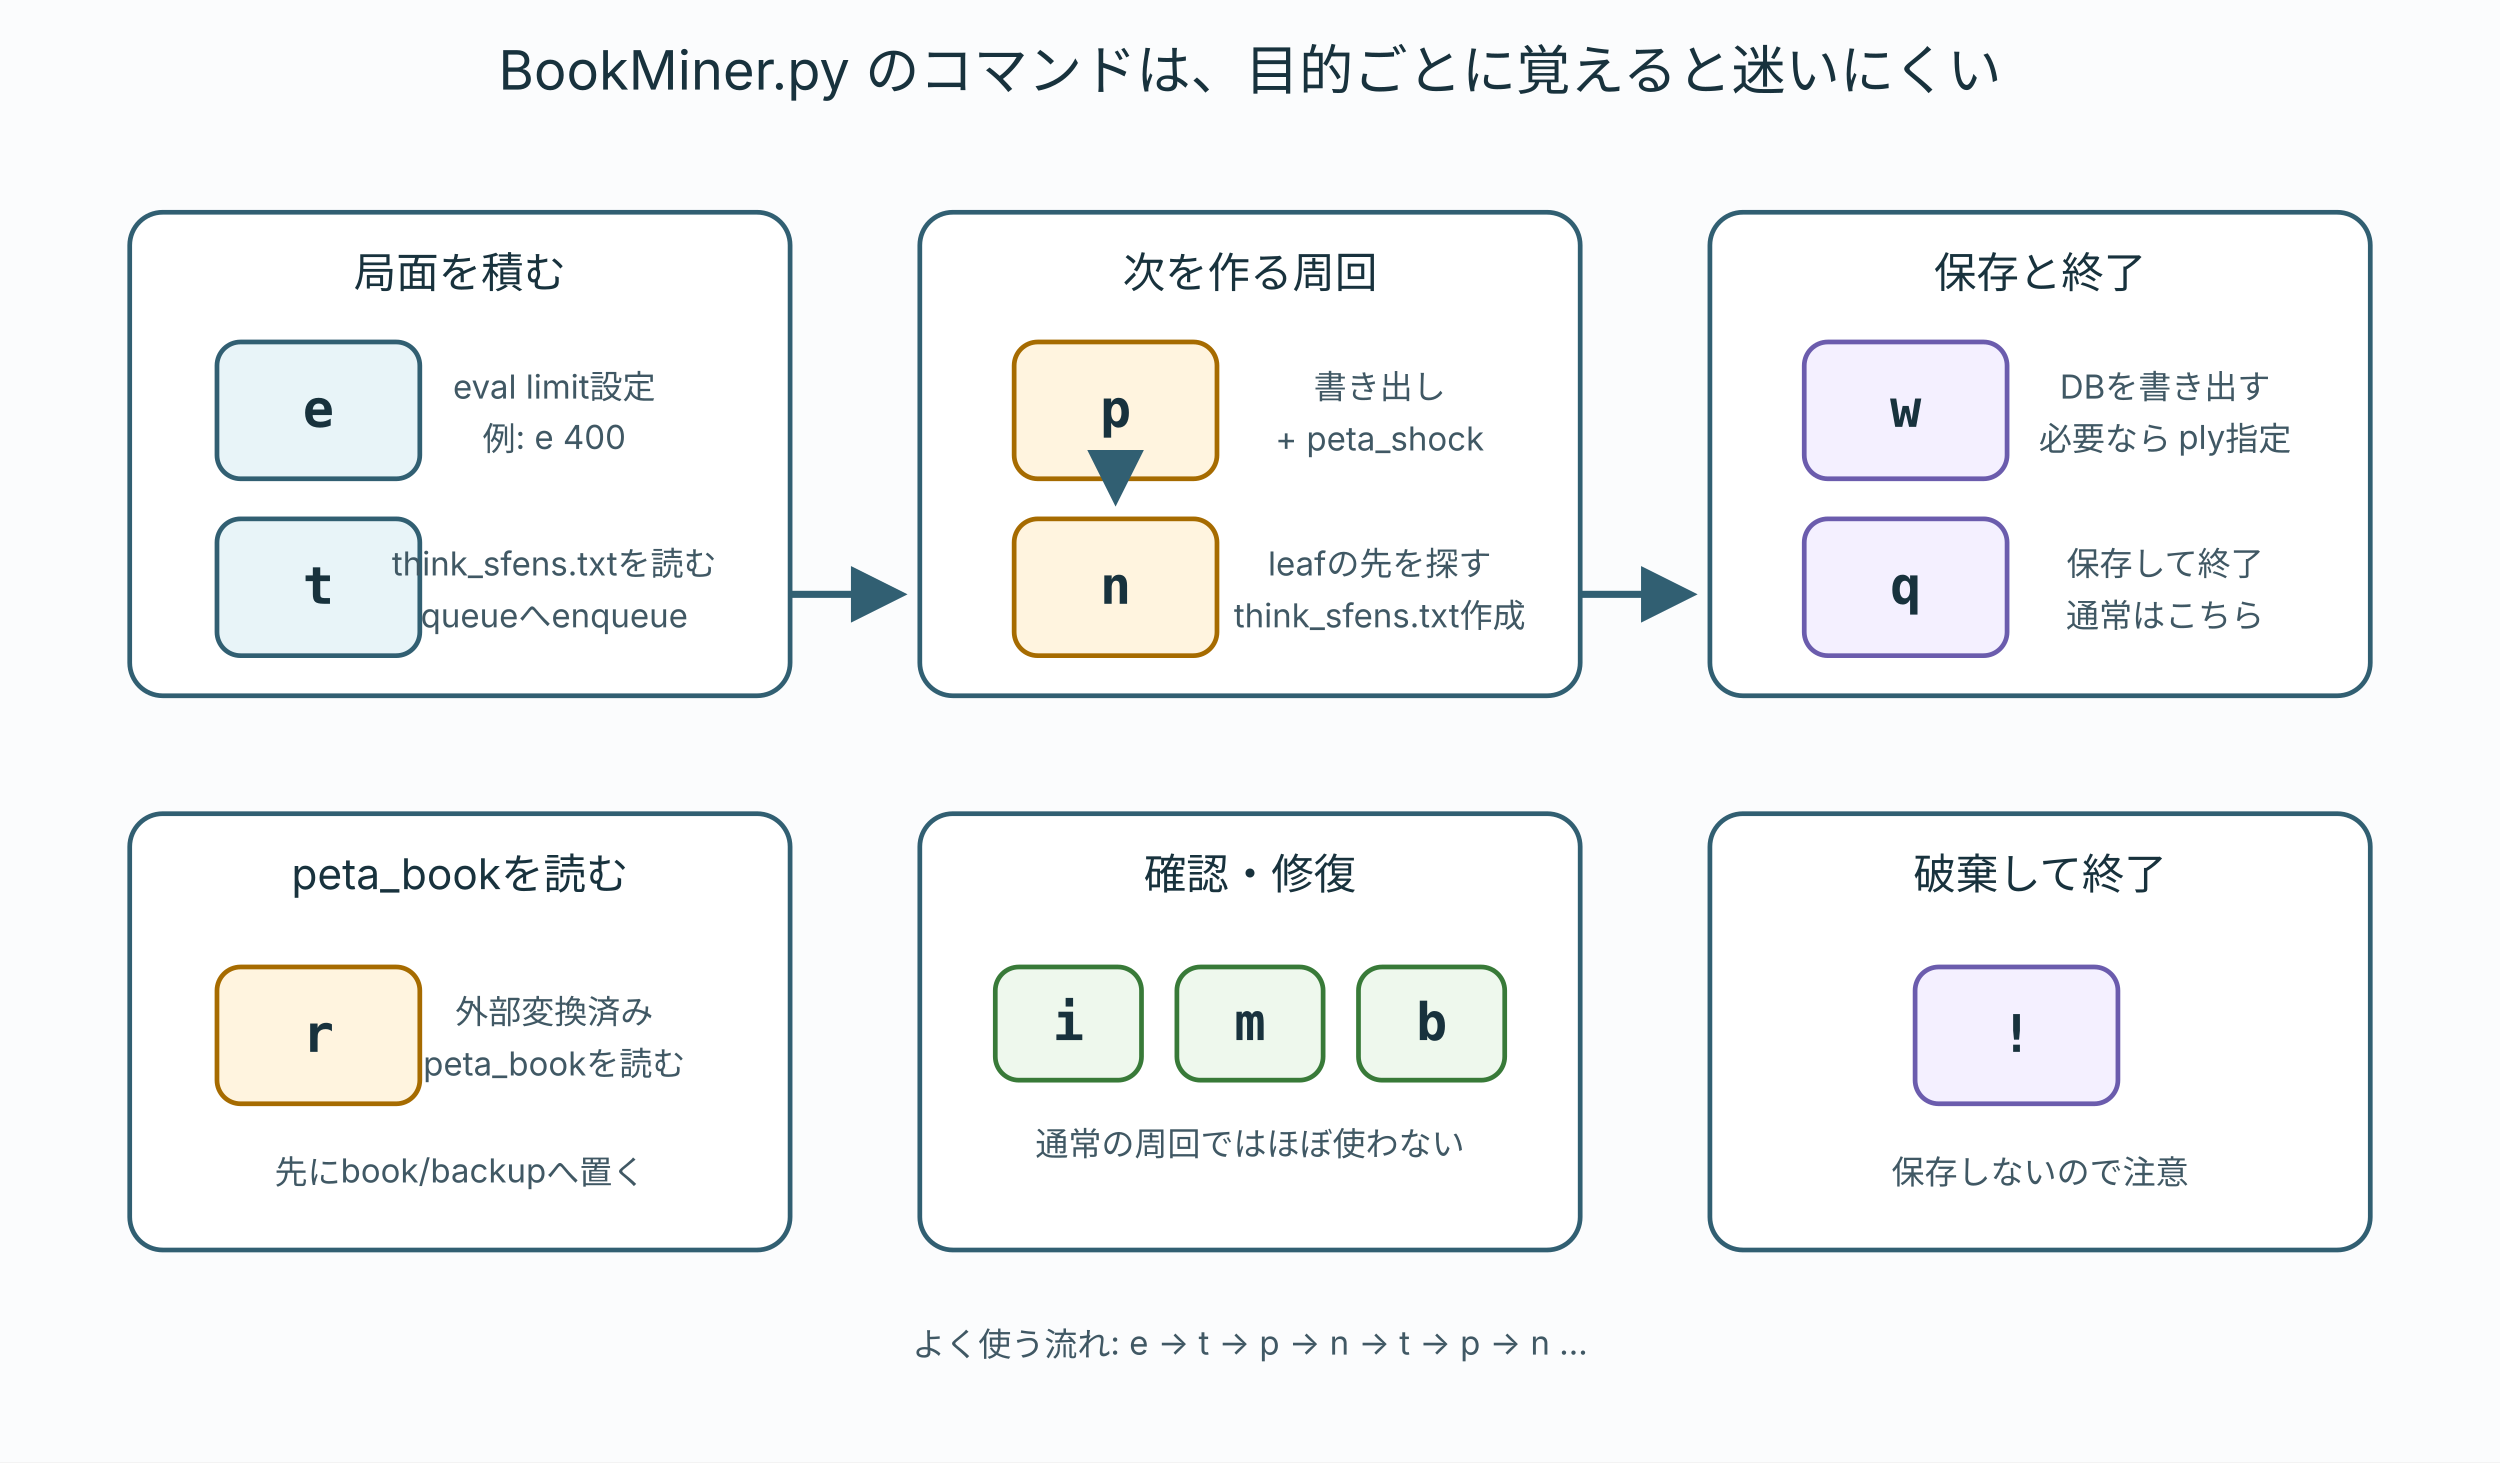
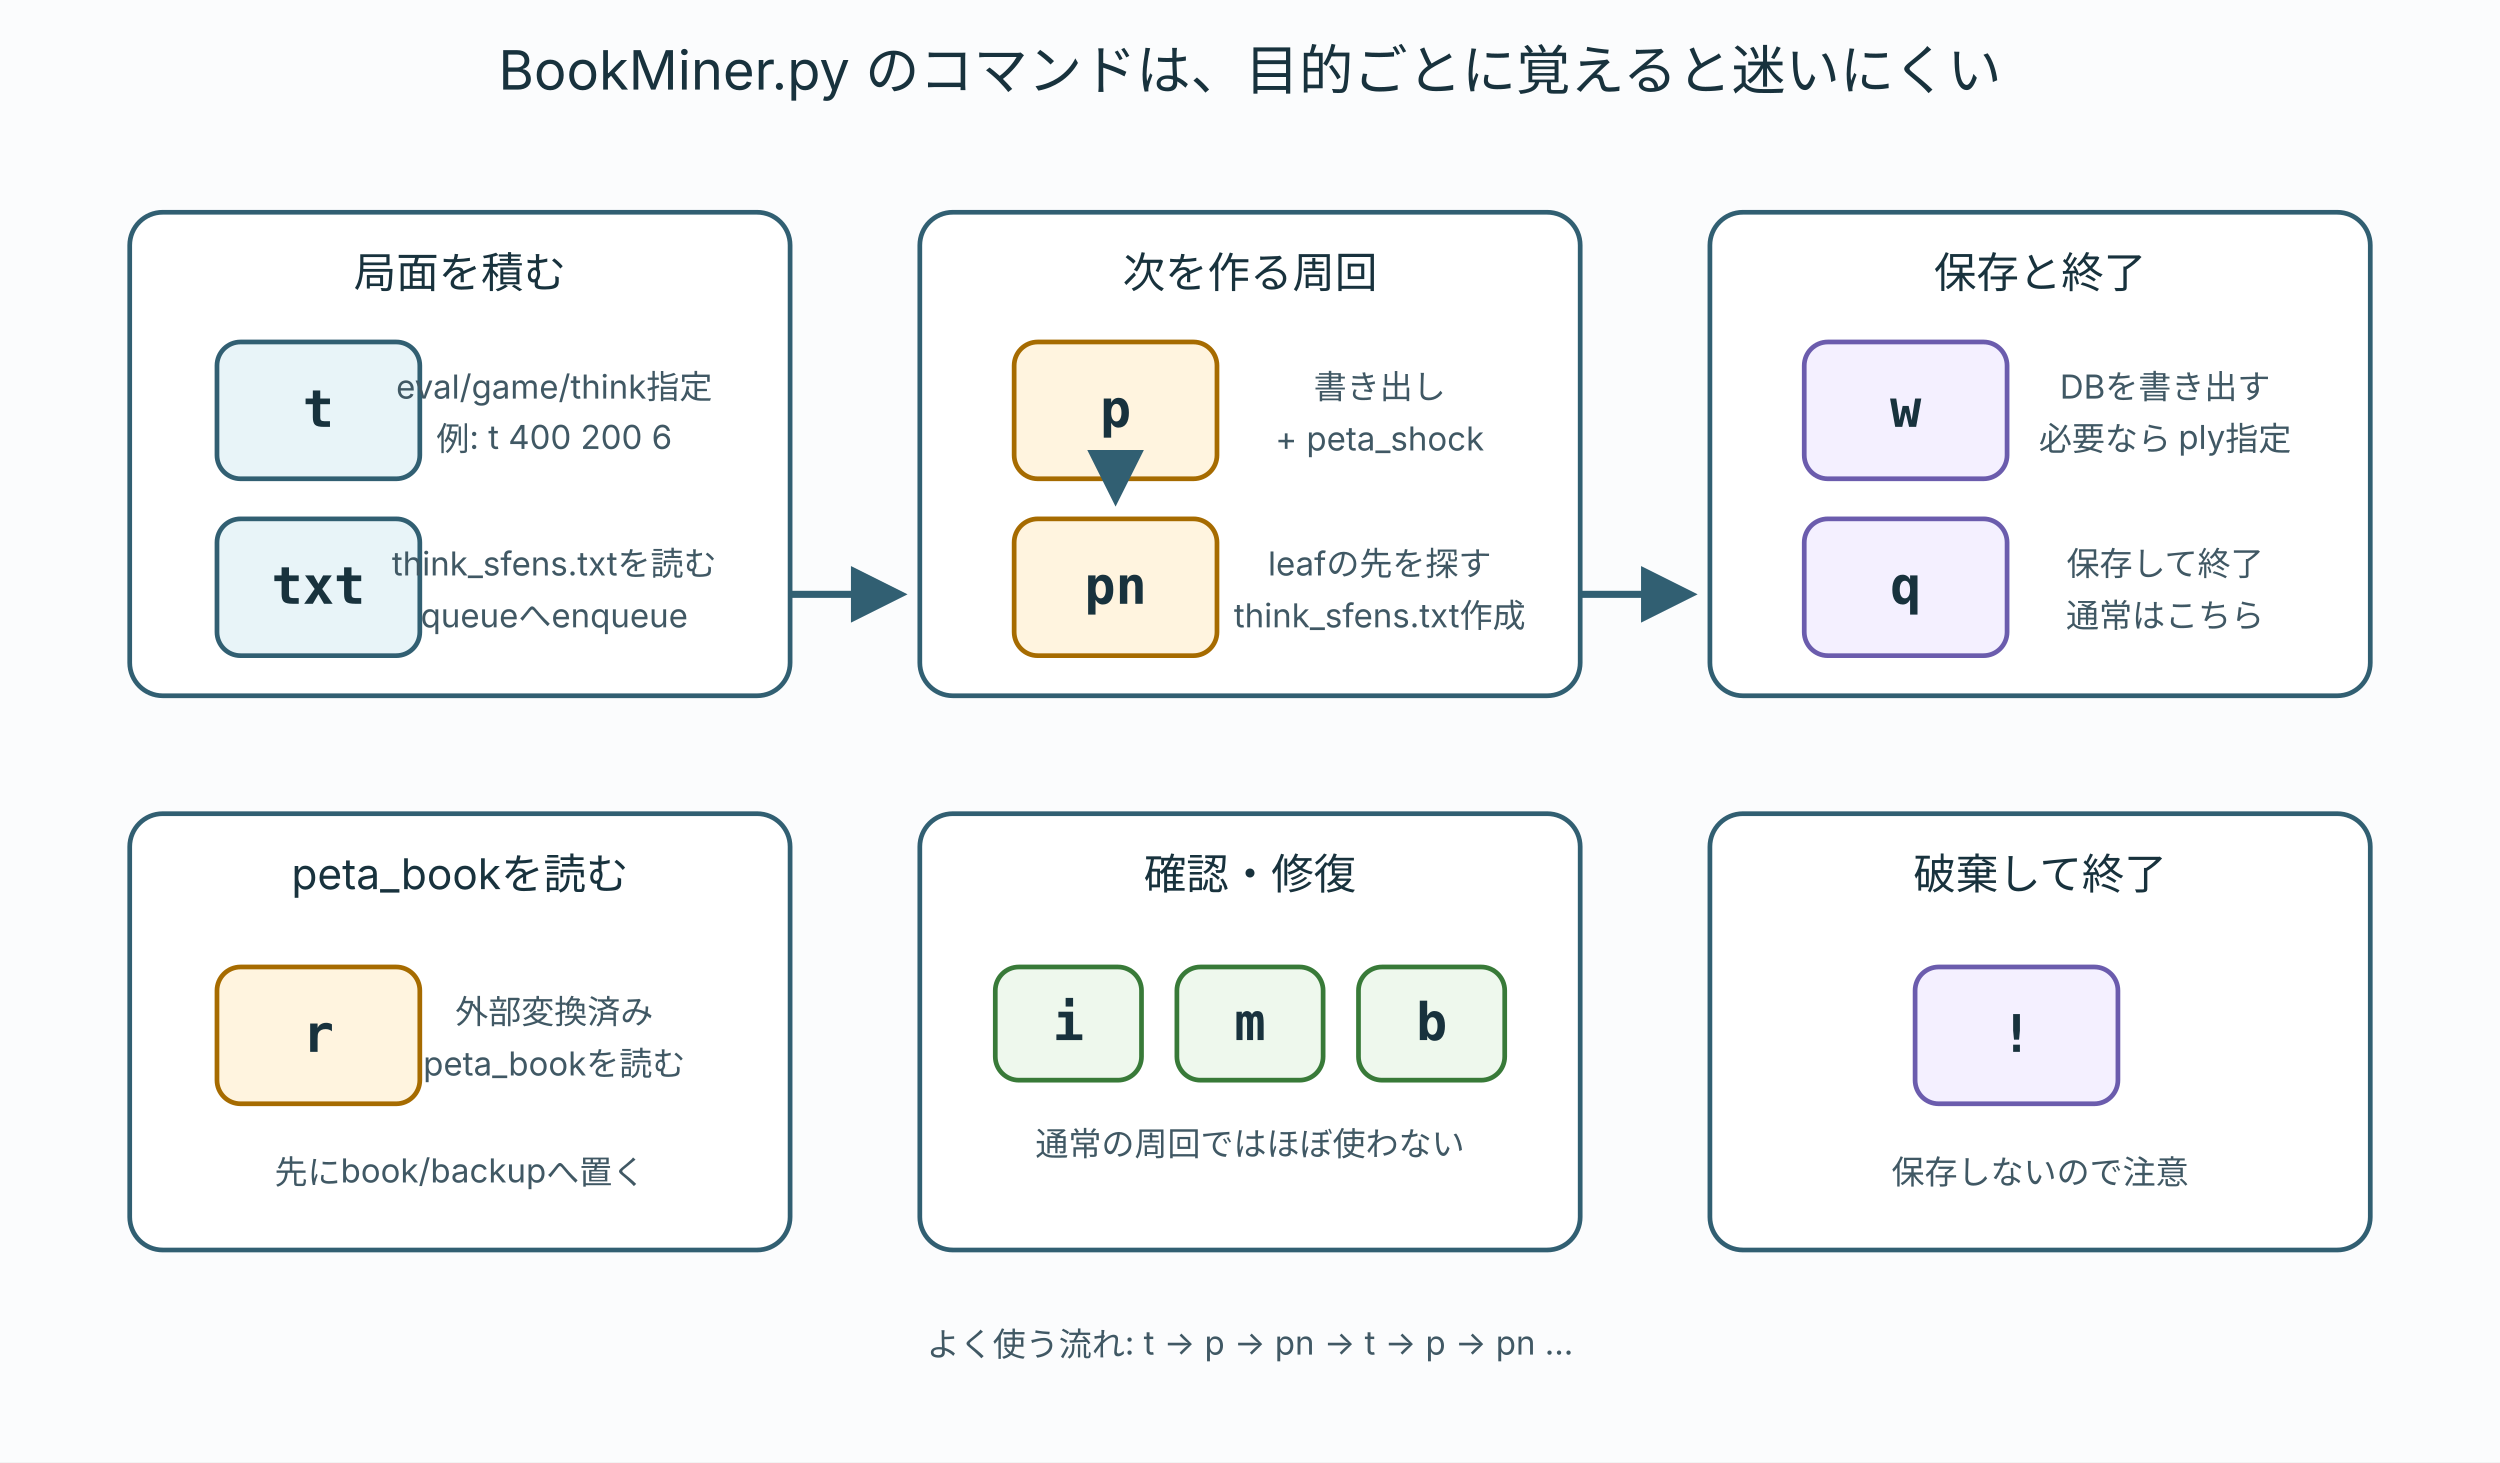
<svg xmlns="http://www.w3.org/2000/svg" width="1060" height="620" viewBox="0 0 1060 620" role="img" aria-labelledby="title desc">
  <defs>
    <marker id="arrow" viewBox="0 0 10 10" refX="8" refY="5" markerWidth="8" markerHeight="8" orient="auto-start-reverse">
      <path d="M 0 0 L 10 5 L 0 10 z" fill="#315f72" />
    </marker>
    <style>
      .bg { fill: #fbfcfd; }
      .group { fill: #ffffff; stroke: #315f72; stroke-width: 2; }
      .cmd { fill: #e8f4f8; stroke: #315f72; stroke-width: 2; }
      .save { fill: #f4f0ff; stroke: #6b5cad; stroke-width: 2; }
      .make { fill: #fff4df; stroke: #a66b00; stroke-width: 2; }
      .misc { fill: #eef8ed; stroke: #387a38; stroke-width: 2; }
      .line { stroke: #315f72; stroke-width: 3; fill: none; marker-end: url(#arrow); }
      .text { font-family: -apple-system, BlinkMacSystemFont, "Segoe UI", sans-serif; fill: #18323d; font-size: 18px; text-anchor: middle; }
      .small { font-size: 14px; fill: #405864; }
      .code { font-family: ui-monospace, SFMono-Regular, Menlo, Consolas, monospace; font-size: 22px; font-weight: 700; fill: #18323d; text-anchor: middle; }
    </style>
  </defs>
  <rect class="bg" x="0" y="0" width="1060" height="620" />
  <text class="text" x="530" y="38" style="font-size:23px">BookMiner.py のコマンドは、目的ごとに覚えると迷いにくい</text>
  <rect class="group" x="55" y="90" width="280" height="205" rx="14" />
  <text class="text" x="195" y="122">局面を積む</text>
  <rect class="cmd" x="92" y="145" width="86" height="58" rx="10" />
-   <text class="code" x="135" y="181">e</text>
-   <text class="text small" x="235" y="169">eval limit設定</text>
-   <text class="text small" x="235" y="191">例: e 400</text>
+   <text class="code" x="135" y="181">t</text>
+   <text class="text small" x="235" y="169">eval/game/think指定</text>
+   <text class="text small" x="235" y="191">例: t 400 200 6</text>
  <rect class="cmd" x="92" y="220" width="86" height="58" rx="10" />
-   <text class="code" x="135" y="256">t</text>
+   <text class="code" x="135" y="256">txt</text>
  <text class="text small" x="235" y="244">think_sfens.txtを読む</text>
  <text class="text small" x="235" y="266">queueへenqueue</text>
  <rect class="group" x="390" y="90" width="280" height="205" rx="14" />
  <text class="text" x="530" y="122">次を作る周回</text>
  <rect class="make" x="430" y="145" width="86" height="58" rx="10" />
  <text class="code" x="473" y="181">p</text>
  <text class="text small" x="585" y="169">書き出し</text>
  <text class="text small" x="585" y="191">+ peta_shock</text>
  <rect class="make" x="430" y="220" width="86" height="58" rx="10" />
-   <text class="code" x="473" y="256">n</text>
+   <text class="code" x="473" y="256">pn</text>
  <text class="text small" x="585" y="244">leafの先を探す</text>
  <text class="text small" x="585" y="266">think_sfens.txt作成</text>
  <path class="line" d="M 473 203 V 210" />
  <rect class="group" x="725" y="90" width="280" height="205" rx="14" />
  <text class="text" x="865" y="122">保存と終了</text>
  <rect class="save" x="765" y="145" width="86" height="58" rx="10" />
  <text class="code" x="808" y="181">w</text>
  <text class="text small" x="918" y="169">DBを書き出す</text>
  <text class="text small" x="918" y="191">必要なら ply指定</text>
  <rect class="save" x="765" y="220" width="86" height="58" rx="10" />
  <text class="code" x="808" y="256">q</text>
  <text class="text small" x="918" y="244">保存して終了</text>
  <text class="text small" x="918" y="266">通常はこちら</text>
  <rect class="group" x="55" y="345" width="280" height="185" rx="14" />
  <text class="text" x="195" y="377">peta_bookを読む</text>
  <rect class="make" x="92" y="410" width="86" height="58" rx="10" />
  <text class="code" x="135" y="446">r</text>
  <text class="text small" x="235" y="434">外部変換済み</text>
  <text class="text small" x="235" y="456">peta_bookを読む</text>
  <text class="text small" x="195" y="502">先にbook/backupへ置く</text>
  <rect class="group" x="390" y="345" width="280" height="185" rx="14" />
  <text class="text" x="530" y="377">確認・修復</text>
  <rect class="misc" x="422" y="410" width="62" height="48" rx="10" />
  <text class="code" x="453" y="441">i</text>
  <rect class="misc" x="499" y="410" width="62" height="48" rx="10" />
  <text class="code" x="530" y="441">m</text>
  <rect class="misc" x="576" y="410" width="62" height="48" rx="10" />
  <text class="code" x="607" y="441">b</text>
  <text class="text small" x="530" y="490">通常の周回ではほぼ使わない</text>
  <rect class="group" x="725" y="345" width="280" height="185" rx="14" />
  <text class="text" x="865" y="377">破棄して終了</text>
  <rect class="save" x="812" y="410" width="86" height="58" rx="10" />
  <text class="code" x="855" y="446">!</text>
  <text class="text small" x="865" y="502">保存しないので注意</text>
  <path class="line" d="M 335 252 H 380" />
  <path class="line" d="M 670 252 H 715" />
-   <text class="text small" x="530" y="575">よく使う流れ: e → t → p → n → t → p → n ...</text>
+   <text class="text small" x="530" y="575">よく使う流れ: t → p → pn → t → p → pn ...</text>
</svg>
